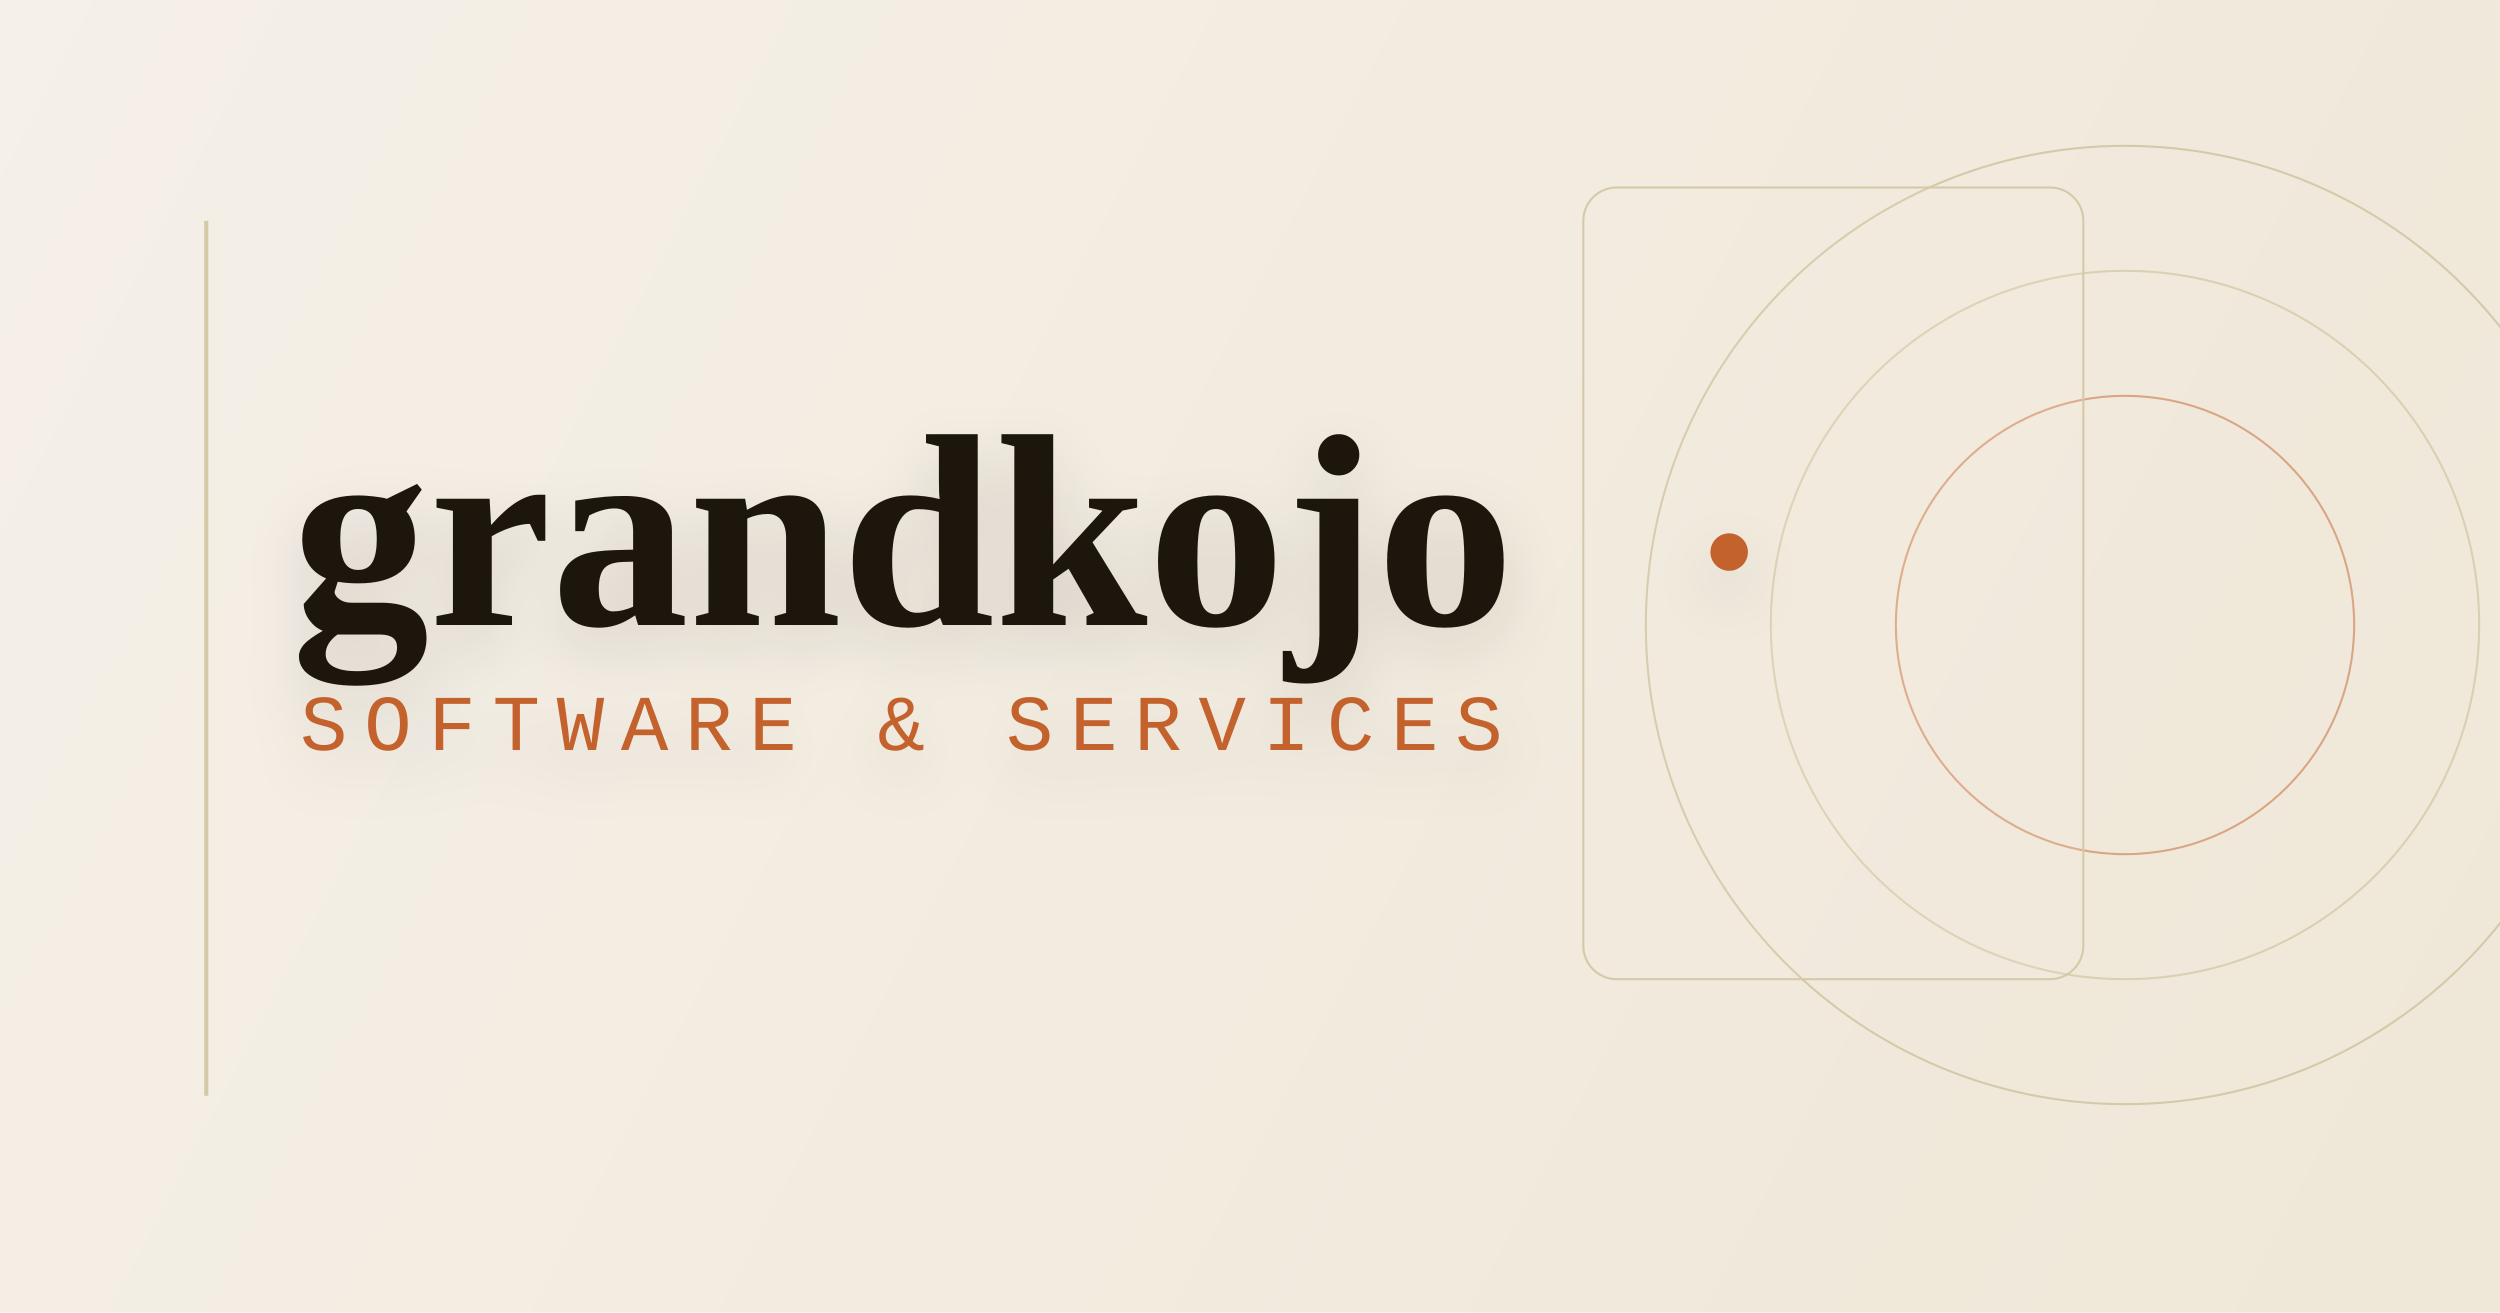
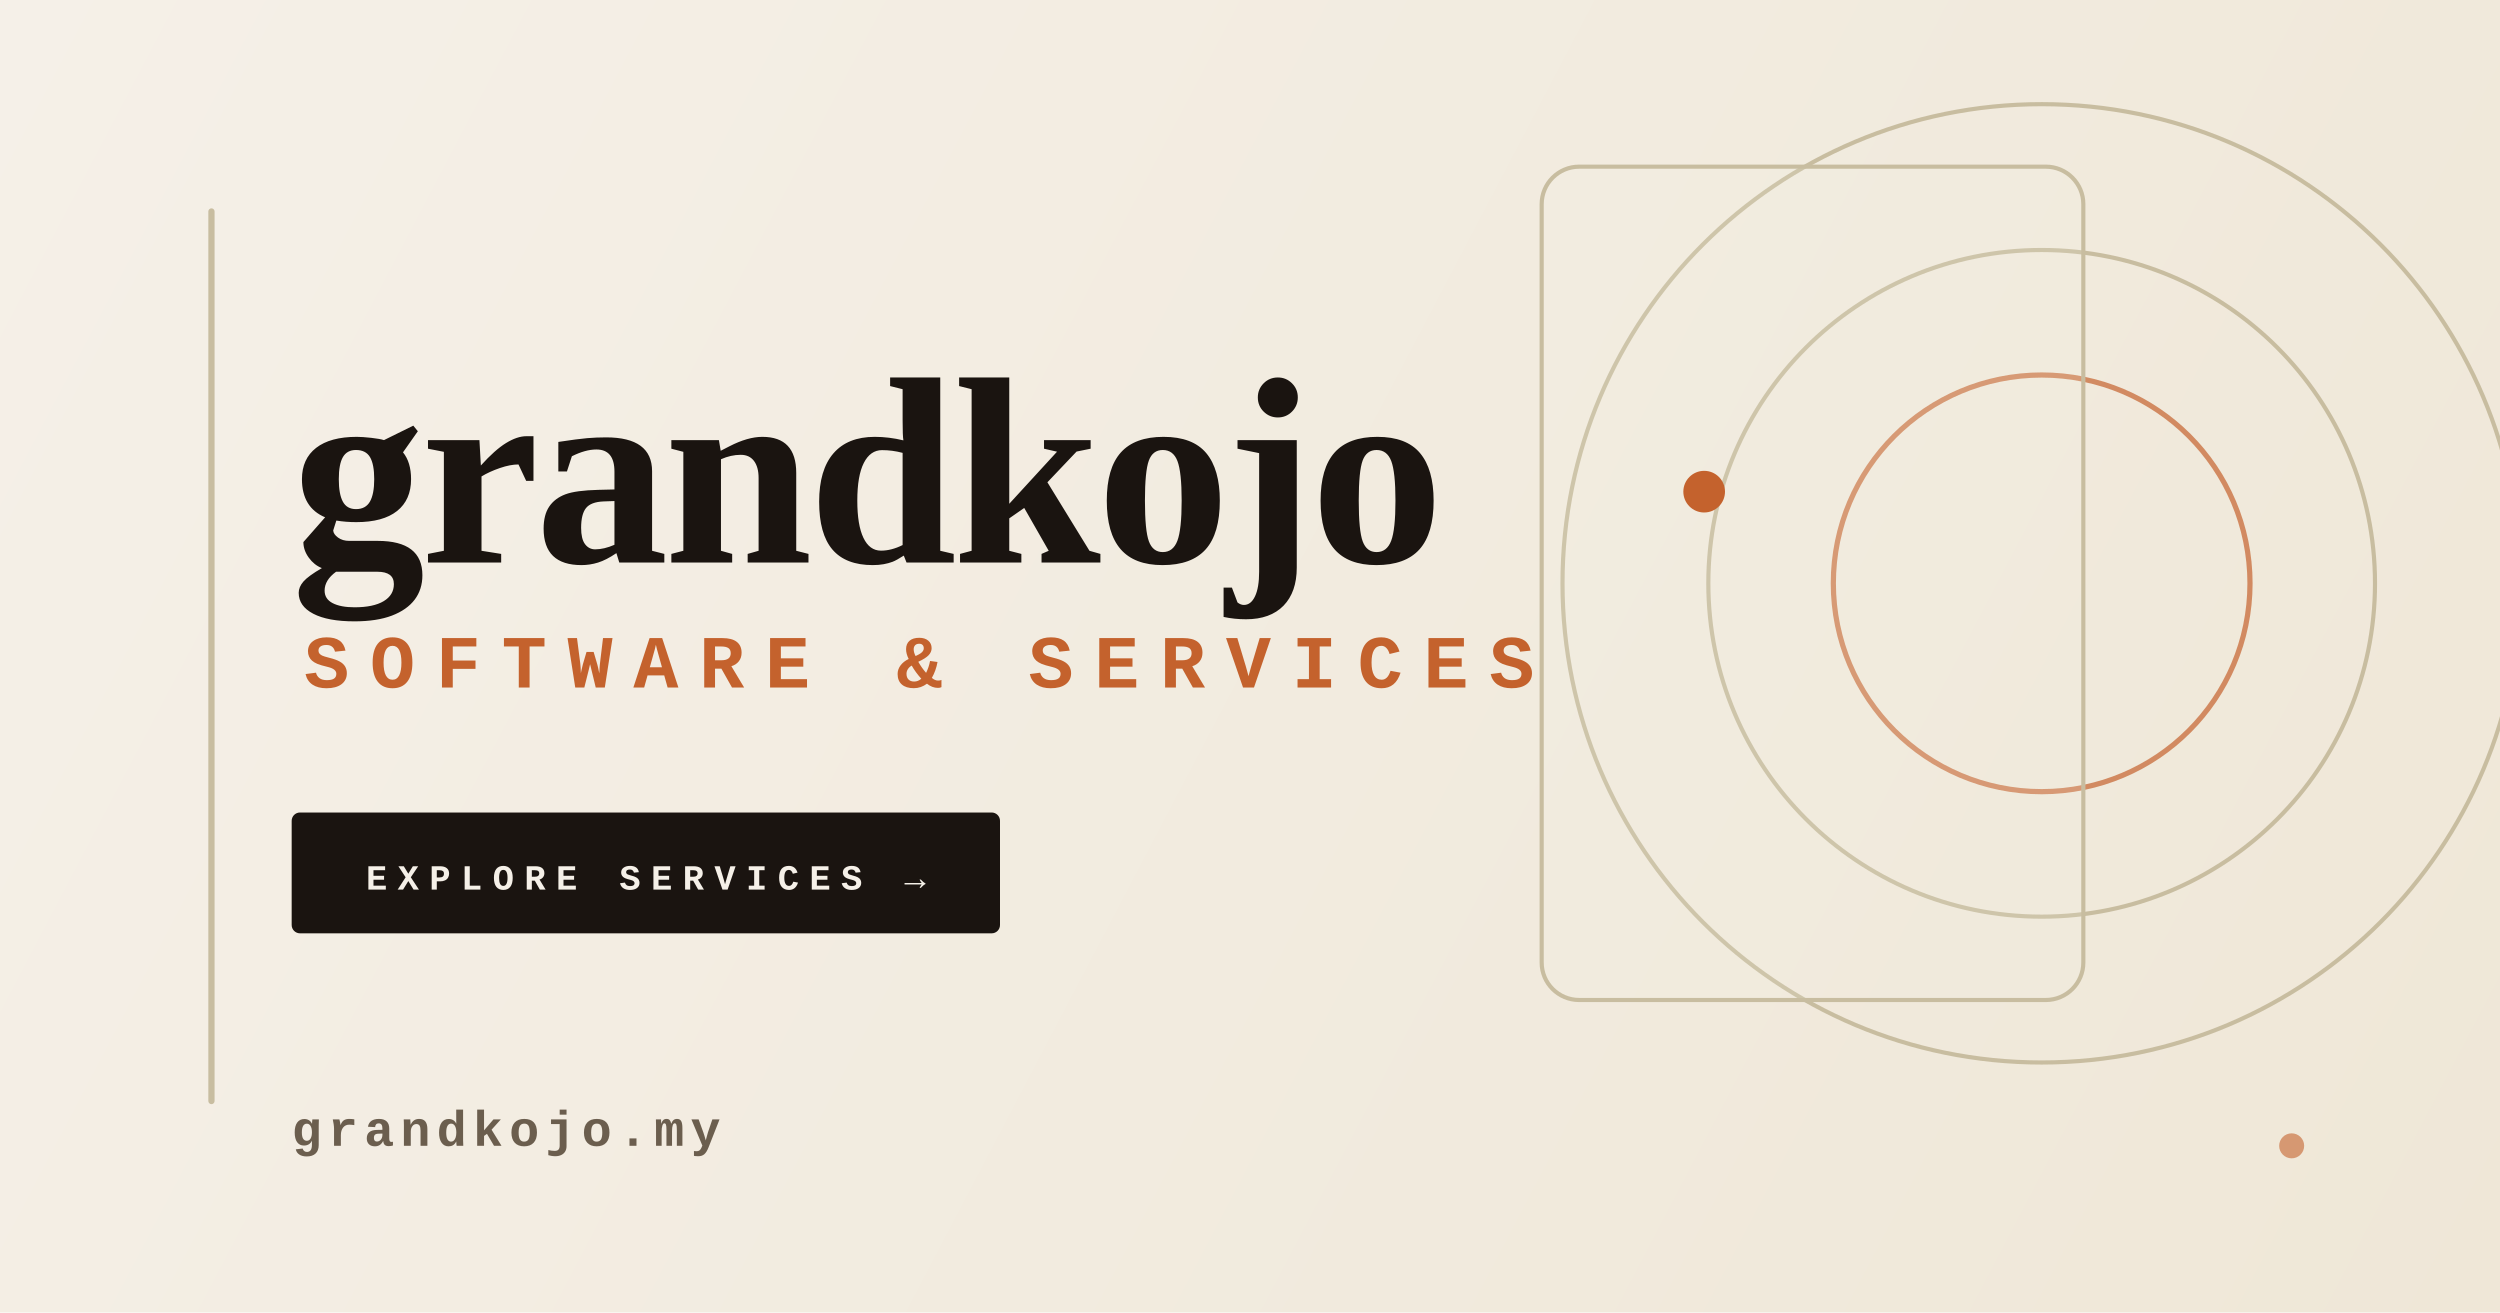
<svg xmlns="http://www.w3.org/2000/svg" width="1200" height="630" viewBox="0 0 1200 630" fill="none">
  <defs>
    <linearGradient id="bg" x1="0" y1="0" x2="1200" y2="630" gradientUnits="userSpaceOnUse">
      <stop stop-color="#F5F0E8" />
      <stop offset="1" stop-color="#EFE7D7" />
    </linearGradient>
-     <filter id="shadow" x="0" y="0" width="1200" height="630" filterUnits="userSpaceOnUse">
-       <feDropShadow dx="0" dy="12" stdDeviation="14" flood-color="#1A1410" flood-opacity="0.12" />
-     </filter>
  </defs>
  <rect width="1200" height="630" fill="url(#bg)" />
-   <circle cx="1020" cy="300" r="230" stroke="#D4C9A8" stroke-width="1" />
-   <circle cx="1020" cy="300" r="170" stroke="#D4C9A8" stroke-width="1" opacity="0.8" />
-   <circle cx="1020" cy="300" r="110" stroke="#C4622D" stroke-width="1" opacity="0.5" />
-   <rect x="760" y="90" width="240" height="380" rx="16" stroke="#D4C9A8" fill="#F5F0E81A" />
-   <rect x="98" y="106" width="2" height="420" fill="#D4C9A8" />
-   <g filter="url(#shadow)">
-     <text x="140" y="300" fill="#1A1410" font-size="132" font-family="Georgia, 'Times New Roman', serif" font-weight="600">grandkojo</text>
-     <circle cx="830" cy="265" r="9" fill="#C4622D" />
-     <text x="144" y="360" fill="#C4622D" font-size="38" font-family="'Courier New', monospace" letter-spacing="8">SOFTWARE &amp; SERVICES</text>
-   </g>
+   <circle cx="980" cy="280" r="230" stroke="#C8BDA0" stroke-width="2" />
+   <circle cx="980" cy="280" r="160" stroke="#C8BDA0" stroke-width="2" />
+   <circle cx="980" cy="280" r="100" stroke="#C4622D" stroke-width="2.5" opacity="0.7" />
+   <rect x="740" y="80" width="260" height="400" rx="18" stroke="#C8BDA0" stroke-width="2" fill="rgba(245,240,232,0.15)" />
+   <rect x="100" y="100" width="3" height="430" rx="1.5" fill="#C8BDA0" />
+   <text x="140" y="270" fill="#1A1410" font-size="128" font-family="Georgia, 'Times New Roman', serif" font-weight="700" letter-spacing="-2">grandkojo</text>
+   <circle cx="818" cy="236" r="10" fill="#C4622D" />
+   <text x="146" y="330" fill="#C4622D" font-size="36" font-family="'Courier New', monospace" font-weight="700" letter-spacing="10">SOFTWARE &amp; SERVICES</text>
+   <rect x="140" y="390" width="340" height="58" rx="4" fill="#1A1410" />
+   <text x="310" y="427" fill="#F5F0E8" font-size="17" font-family="'Courier New', monospace" font-weight="700" letter-spacing="5" text-anchor="middle">EXPLORE SERVICES →</text>
+   <text x="140" y="550" fill="#6B5E4E" font-size="24" font-family="'Courier New', monospace" font-weight="700" letter-spacing="3">grandkojo.my</text>
+   <circle cx="1100" cy="550" r="6" fill="#C4622D" opacity="0.6" />
</svg>
